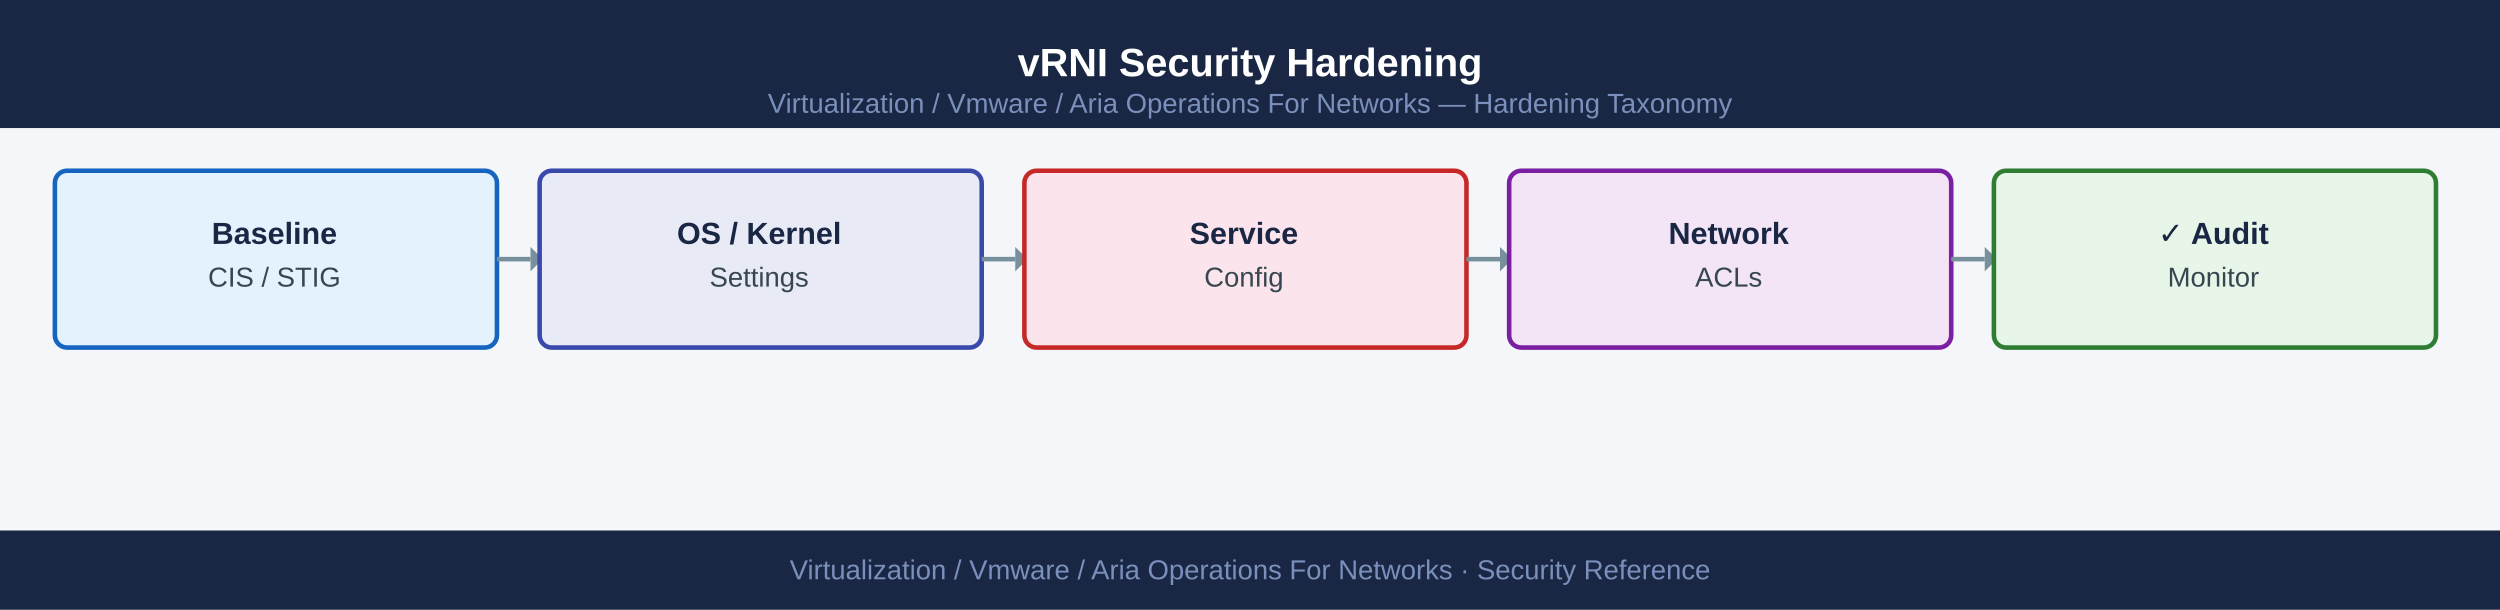
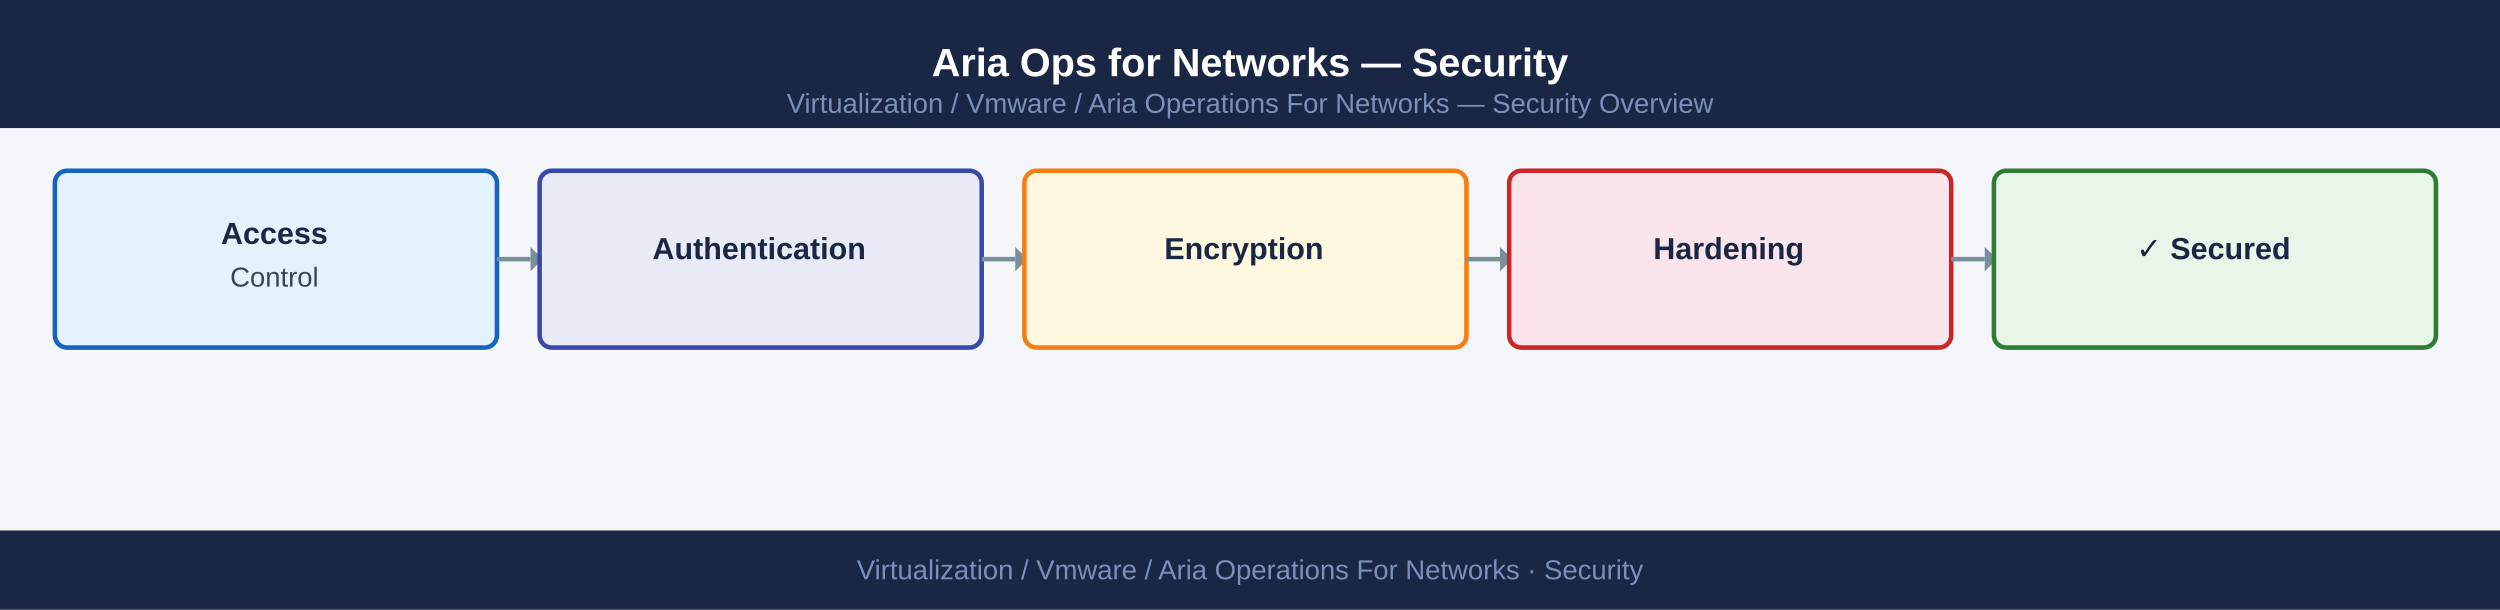
<svg xmlns="http://www.w3.org/2000/svg" width="820" height="200" font-family="'Segoe UI',Arial,sans-serif">
  <rect width="820" height="200" fill="#f4f6f9" />
  <rect x="0" y="0" width="820" height="42" fill="#1a2744" />
-   <text x="410" y="25" text-anchor="middle" fill="white" font-size="13" font-weight="700">vRNI Security Hardening</text>
-   <text x="410" y="37" text-anchor="middle" fill="#7a8fbb" font-size="9">Virtualization / Vmware / Aria Operations For Networks — Hardening Taxonomy</text>
+   <text x="410" y="25" text-anchor="middle" fill="white" font-size="13" font-weight="700">Aria Ops for Networks — Security</text>
+   <text x="410" y="37" text-anchor="middle" fill="#7a8fbb" font-size="9">Virtualization / Vmware / Aria Operations For Networks — Security Overview</text>
  <rect x="18" y="56" width="145" height="58" fill="#e3f2fd" rx="4" stroke="#1565c0" stroke-width="1.5" />
-   <text x="90" y="80" text-anchor="middle" fill="#1a2744" font-size="10" font-weight="700">Baseline</text>
-   <text x="90" y="94" text-anchor="middle" fill="#37474f" font-size="9">CIS / STIG</text>
+   <text x="90" y="80" text-anchor="middle" fill="#1a2744" font-size="10" font-weight="700">Access</text>
+   <text x="90" y="94" text-anchor="middle" fill="#37474f" font-size="9">Control</text>
  <line x1="163" y1="85" x2="174" y2="85" stroke="#78909c" stroke-width="1.5" />
  <polygon points="174,81 178,85 174,89" fill="#78909c" />
  <rect x="177" y="56" width="145" height="58" fill="#e8eaf6" rx="4" stroke="#3949ab" stroke-width="1.5" />
-   <text x="249" y="80" text-anchor="middle" fill="#1a2744" font-size="10" font-weight="700">OS / Kernel</text>
-   <text x="249" y="94" text-anchor="middle" fill="#37474f" font-size="9">Settings</text>
+   <text x="249" y="85" text-anchor="middle" fill="#1a2744" font-size="10" font-weight="700">Authentication</text>
  <line x1="322" y1="85" x2="333" y2="85" stroke="#78909c" stroke-width="1.5" />
  <polygon points="333,81 337,85 333,89" fill="#78909c" />
-   <rect x="336" y="56" width="145" height="58" fill="#fce4ec" rx="4" stroke="#c62828" stroke-width="1.5" />
-   <text x="408" y="80" text-anchor="middle" fill="#1a2744" font-size="10" font-weight="700">Service</text>
-   <text x="408" y="94" text-anchor="middle" fill="#37474f" font-size="9">Config</text>
+   <rect x="336" y="56" width="145" height="58" fill="#fff8e1" rx="4" stroke="#f57f17" stroke-width="1.5" />
+   <text x="408" y="85" text-anchor="middle" fill="#1a2744" font-size="10" font-weight="700">Encryption</text>
  <line x1="481" y1="85" x2="492" y2="85" stroke="#78909c" stroke-width="1.5" />
  <polygon points="492,81 496,85 492,89" fill="#78909c" />
-   <rect x="495" y="56" width="145" height="58" fill="#f3e5f5" rx="4" stroke="#7b1fa2" stroke-width="1.5" />
-   <text x="567" y="80" text-anchor="middle" fill="#1a2744" font-size="10" font-weight="700">Network</text>
-   <text x="567" y="94" text-anchor="middle" fill="#37474f" font-size="9">ACLs</text>
+   <rect x="495" y="56" width="145" height="58" fill="#fce4ec" rx="4" stroke="#c62828" stroke-width="1.5" />
+   <text x="567" y="85" text-anchor="middle" fill="#1a2744" font-size="10" font-weight="700">Hardening</text>
  <line x1="640" y1="85" x2="651" y2="85" stroke="#78909c" stroke-width="1.5" />
  <polygon points="651,81 655,85 651,89" fill="#78909c" />
  <rect x="654" y="56" width="145" height="58" fill="#e8f5e9" rx="4" stroke="#2e7d32" stroke-width="1.5" />
-   <text x="726" y="80" text-anchor="middle" fill="#1a2744" font-size="10" font-weight="700">✓ Audit</text>
-   <text x="726" y="94" text-anchor="middle" fill="#37474f" font-size="9">Monitor</text>
+   <text x="726" y="85" text-anchor="middle" fill="#1a2744" font-size="10" font-weight="700">✓ Secured</text>
  <rect x="0" y="174" width="820" height="26" fill="#1a2744" />
-   <text x="410" y="190" text-anchor="middle" fill="#7a8fbb" font-size="9">Virtualization / Vmware / Aria Operations For Networks · Security Reference</text>
+   <text x="410" y="190" text-anchor="middle" fill="#7a8fbb" font-size="9">Virtualization / Vmware / Aria Operations For Networks · Security</text>
</svg>
